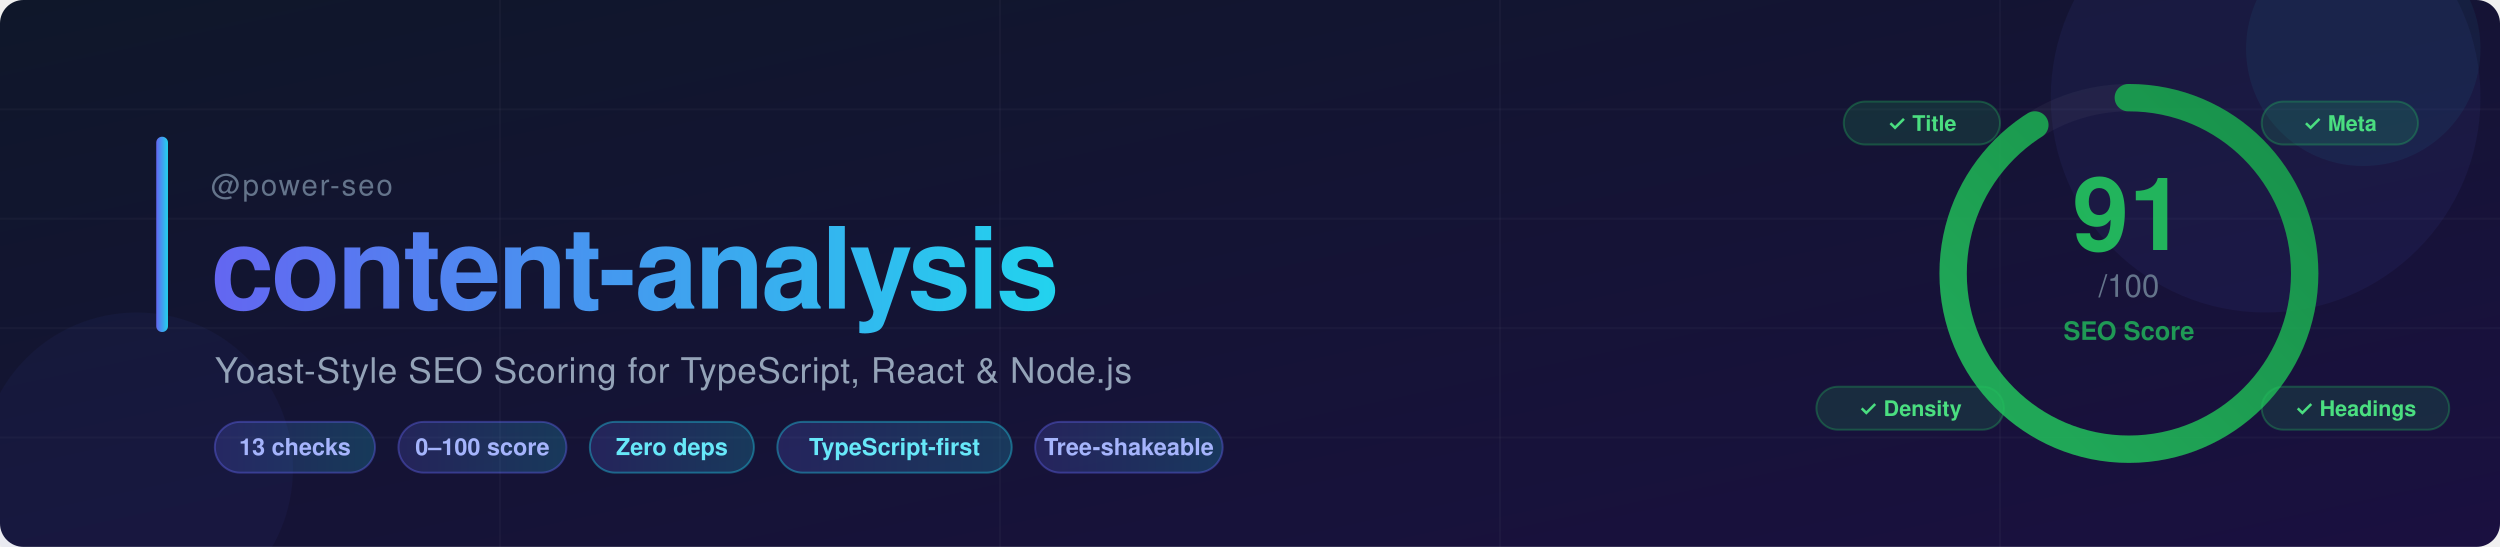
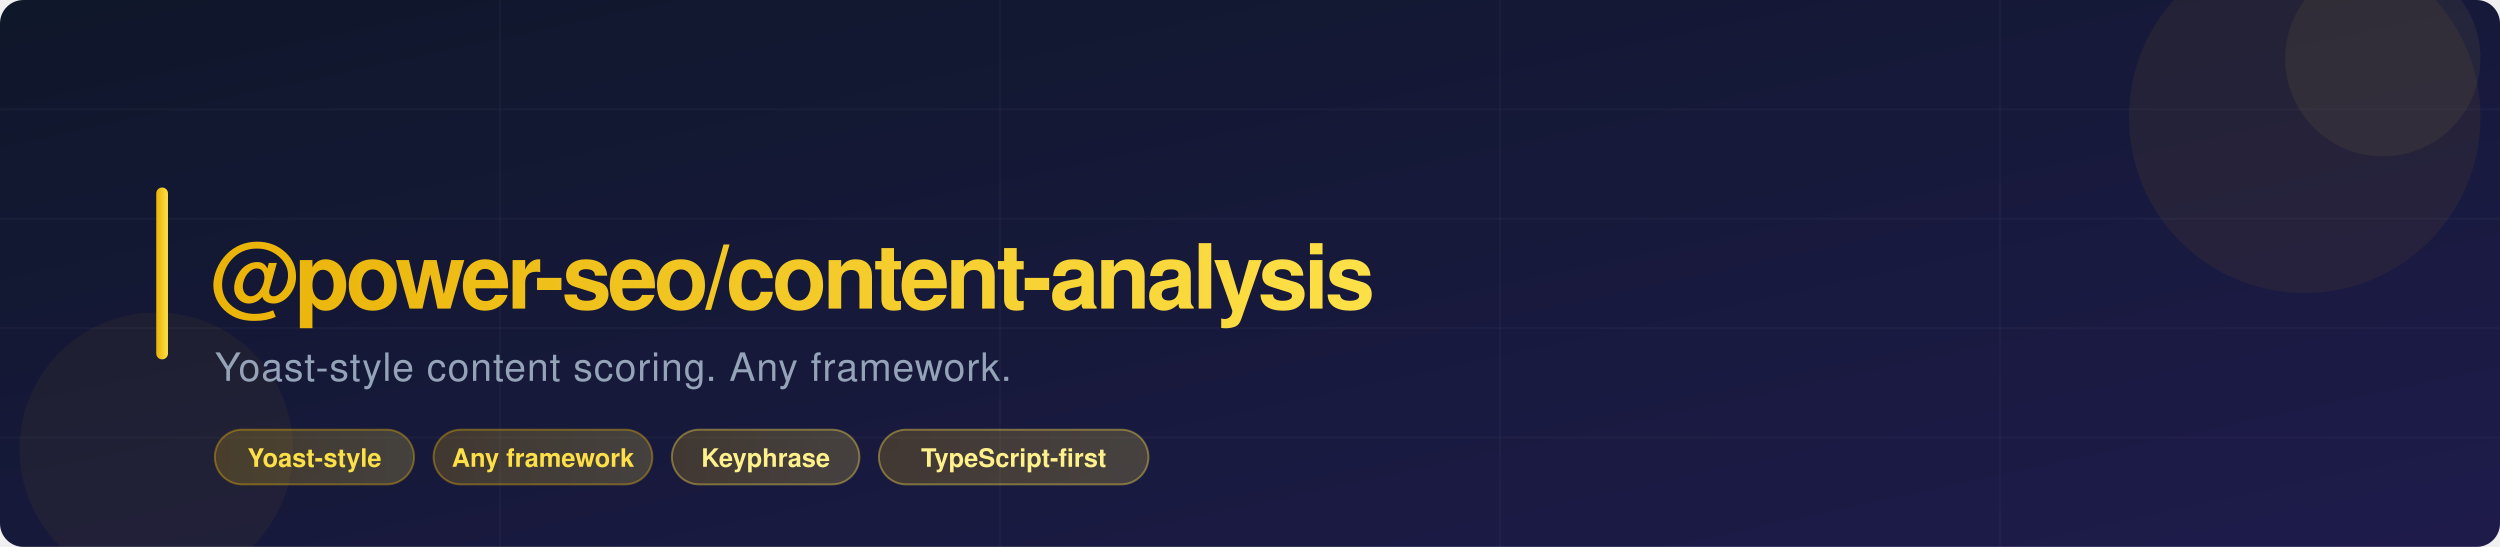
- <svg xmlns="http://www.w3.org/2000/svg" viewBox="0 0 1280 280" width="1280" height="280" font-family="-apple-system,BlinkMacSystemFont,'Segoe UI',Helvetica,Arial,sans-serif">
+ <svg xmlns="http://www.w3.org/2000/svg" viewBox="0 0 1280 280" width="1280" height="280">
  <defs>
    <linearGradient id="bg" x1="0%" y1="0%" x2="100%" y2="100%">
      <stop offset="0%" style="stop-color:#0f172a" />
-       <stop offset="100%" style="stop-color:#1a1040" />
+       <stop offset="100%" style="stop-color:#1e1b4b" />
    </linearGradient>
    <linearGradient id="accent" x1="0%" y1="0%" x2="100%" y2="0%">
-       <stop offset="0%" style="stop-color:#6366f1" />
-       <stop offset="100%" style="stop-color:#22d3ee" />
+       <stop offset="0%" style="stop-color:#eab308" />
+       <stop offset="100%" style="stop-color:#fde047" />
    </linearGradient>
    <linearGradient id="pill" x1="0%" y1="0%" x2="100%" y2="0%">
-       <stop offset="0%" style="stop-color:#6366f1;stop-opacity:0.2" />
-       <stop offset="100%" style="stop-color:#22d3ee;stop-opacity:0.2" />
+       <stop offset="0%" style="stop-color:#eab308;stop-opacity:0.2" />
+       <stop offset="100%" style="stop-color:#fde047;stop-opacity:0.2" />
    </linearGradient>
-     <linearGradient id="scoreRing" x1="0%" y1="0%" x2="100%" y2="100%">
-       <stop offset="0%" style="stop-color:#22c55e" />
-       <stop offset="100%" style="stop-color:#16a34a" />
-     </linearGradient>
-     <filter id="glow">
-       <feGaussianBlur stdDeviation="8" result="blur" />
-       <feMerge>
-         <feMergeNode in="blur" />
-         <feMergeNode in="SourceGraphic" />
-       </feMerge>
-     </filter>
  </defs>
  <rect width="1280" height="280" fill="url(#bg)" rx="12" />
  <g stroke="#ffffff" stroke-opacity="0.03" stroke-width="1">
    <line x1="0" y1="56" x2="1280" y2="56" />
    <line x1="0" y1="112" x2="1280" y2="112" />
    <line x1="0" y1="168" x2="1280" y2="168" />
    <line x1="0" y1="224" x2="1280" y2="224" />
    <line x1="256" y1="0" x2="256" y2="280" />
    <line x1="512" y1="0" x2="512" y2="280" />
    <line x1="768" y1="0" x2="768" y2="280" />
    <line x1="1024" y1="0" x2="1024" y2="280" />
  </g>
-   <circle cx="1160" cy="50" r="110" fill="#6366f1" fill-opacity="0.07" />
-   <circle cx="1210" cy="25" r="60" fill="#22d3ee" fill-opacity="0.06" />
-   <circle cx="70" cy="240" r="80" fill="#6366f1" fill-opacity="0.05" />
-   <circle cx="1090" cy="140" r="90" fill="none" stroke="#ffffff" stroke-opacity="0.04" stroke-width="14" />
-   <circle cx="1090" cy="140" r="90" fill="none" stroke="url(#scoreRing)" stroke-width="14" stroke-dasharray="514.7 50.5" stroke-linecap="round" transform="rotate(-90 1090 140)" opacity="0.85" />
-   <text x="1090" y="128" text-anchor="middle" fill="#22c55e" font-size="52" font-weight="800" opacity="0.9">91</text>
-   <text x="1090" y="152" text-anchor="middle" fill="#64748b" font-size="16">/100</text>
-   <text x="1090" y="174" text-anchor="middle" fill="#22c55e" font-size="13" font-weight="600" opacity="0.75">SEO Score</text>
-   <rect x="944" y="52" width="80" height="22" rx="11" fill="#22c55e" fill-opacity="0.15" stroke="#22c55e" stroke-opacity="0.3" stroke-width="1" />
-   <text x="984" y="67" text-anchor="middle" fill="#4ade80" font-size="11" font-weight="600">✓ Title</text>
-   <rect x="1158" y="52" width="80" height="22" rx="11" fill="#22c55e" fill-opacity="0.15" stroke="#22c55e" stroke-opacity="0.3" stroke-width="1" />
-   <text x="1198" y="67" text-anchor="middle" fill="#4ade80" font-size="11" font-weight="600">✓ Meta</text>
-   <rect x="930" y="198" width="96" height="22" rx="11" fill="#22c55e" fill-opacity="0.15" stroke="#22c55e" stroke-opacity="0.3" stroke-width="1" />
-   <text x="978" y="213" text-anchor="middle" fill="#4ade80" font-size="11" font-weight="600">✓ Density</text>
-   <rect x="1158" y="198" width="96" height="22" rx="11" fill="#22c55e" fill-opacity="0.15" stroke="#22c55e" stroke-opacity="0.3" stroke-width="1" />
-   <text x="1206" y="213" text-anchor="middle" fill="#4ade80" font-size="11" font-weight="600">✓ Headings</text>
-   <rect x="80" y="70" width="6" height="100" rx="3" fill="url(#accent)" />
-   <text x="108" y="100" font-size="15" font-weight="500" fill="#64748b" letter-spacing="1">@power-seo</text>
-   <text x="108" y="158" font-size="58" font-weight="800" letter-spacing="-1.5" fill="url(#accent)">content-analysis</text>
-   <text x="110" y="196" font-size="18" font-weight="400" fill="#94a3b8" letter-spacing="0.3">Yoast-Style SEO Scoring for TypeScript, React &amp; Node.js</text>
-   <rect x="110" y="216" width="82" height="26" rx="13" fill="url(#pill)" stroke="#6366f1" stroke-opacity="0.4" stroke-width="1" />
-   <text x="151" y="233" font-size="12" font-weight="600" fill="#a5b4fc" text-anchor="middle">13 checks</text>
-   <rect x="204" y="216" width="86" height="26" rx="13" fill="url(#pill)" stroke="#6366f1" stroke-opacity="0.4" stroke-width="1" />
-   <text x="247" y="233" font-size="12" font-weight="600" fill="#a5b4fc" text-anchor="middle">0–100 score</text>
-   <rect x="302" y="216" width="84" height="26" rx="13" fill="url(#pill)" stroke="#22d3ee" stroke-opacity="0.4" stroke-width="1" />
-   <text x="344" y="233" font-size="12" font-weight="600" fill="#67e8f9" text-anchor="middle">Zero deps</text>
-   <rect x="398" y="216" width="120" height="26" rx="13" fill="url(#pill)" stroke="#22d3ee" stroke-opacity="0.4" stroke-width="1" />
-   <text x="458" y="233" font-size="12" font-weight="600" fill="#67e8f9" text-anchor="middle">TypeScript-first</text>
-   <rect x="530" y="216" width="96" height="26" rx="13" fill="url(#pill)" stroke="#6366f1" stroke-opacity="0.4" stroke-width="1" />
-   <text x="578" y="233" font-size="12" font-weight="600" fill="#a5b4fc" text-anchor="middle">Tree-shakeable</text>
+   <circle cx="1180" cy="60" r="90" fill="#eab308" fill-opacity="0.06" />
+   <circle cx="1220" cy="30" r="50" fill="#fde047" fill-opacity="0.06" />
+   <circle cx="80" cy="230" r="70" fill="#eab308" fill-opacity="0.05" />
+   <rect x="80" y="96" width="6" height="88" rx="3" fill="url(#accent)" />
+   <text x="108" y="158" font-family="-apple-system,BlinkMacSystemFont,'Segoe UI',Helvetica,Arial,sans-serif" font-size="46" font-weight="800" letter-spacing="-2" fill="url(#accent)">@power-seo/content-analysis</text>
+   <text x="110" y="195" font-family="-apple-system,BlinkMacSystemFont,'Segoe UI',Helvetica,Arial,sans-serif" font-size="20" font-weight="400" fill="#94a3b8" letter-spacing="0.5">Yoast-style content scoring. Any framework.</text>
+   <rect x="110" y="220" width="102" height="28" rx="14" fill="url(#pill)" stroke="#eab308" stroke-opacity="0.4" stroke-width="1" />
+   <text x="161" y="239" font-family="-apple-system,BlinkMacSystemFont,'Segoe UI',Helvetica,Arial,sans-serif" font-size="13" font-weight="600" fill="#fde047" text-anchor="middle">Yoast-style</text>
+   <rect x="222" y="220" width="112" height="28" rx="14" fill="url(#pill)" stroke="#eab308" stroke-opacity="0.4" stroke-width="1" />
+   <text x="278" y="239" font-family="-apple-system,BlinkMacSystemFont,'Segoe UI',Helvetica,Arial,sans-serif" font-size="13" font-weight="600" fill="#fde047" text-anchor="middle">Any framework</text>
+   <rect x="344" y="220" width="96" height="28" rx="14" fill="url(#pill)" stroke="#fde047" stroke-opacity="0.4" stroke-width="1" />
+   <text x="392" y="239" font-family="-apple-system,BlinkMacSystemFont,'Segoe UI',Helvetica,Arial,sans-serif" font-size="13" font-weight="600" fill="#fef08a" text-anchor="middle">Keyphrase</text>
+   <rect x="450" y="220" width="138" height="28" rx="14" fill="url(#pill)" stroke="#fde047" stroke-opacity="0.4" stroke-width="1" />
+   <text x="519" y="239" font-family="-apple-system,BlinkMacSystemFont,'Segoe UI',Helvetica,Arial,sans-serif" font-size="13" font-weight="600" fill="#fef08a" text-anchor="middle">TypeScript-first</text>
</svg>
